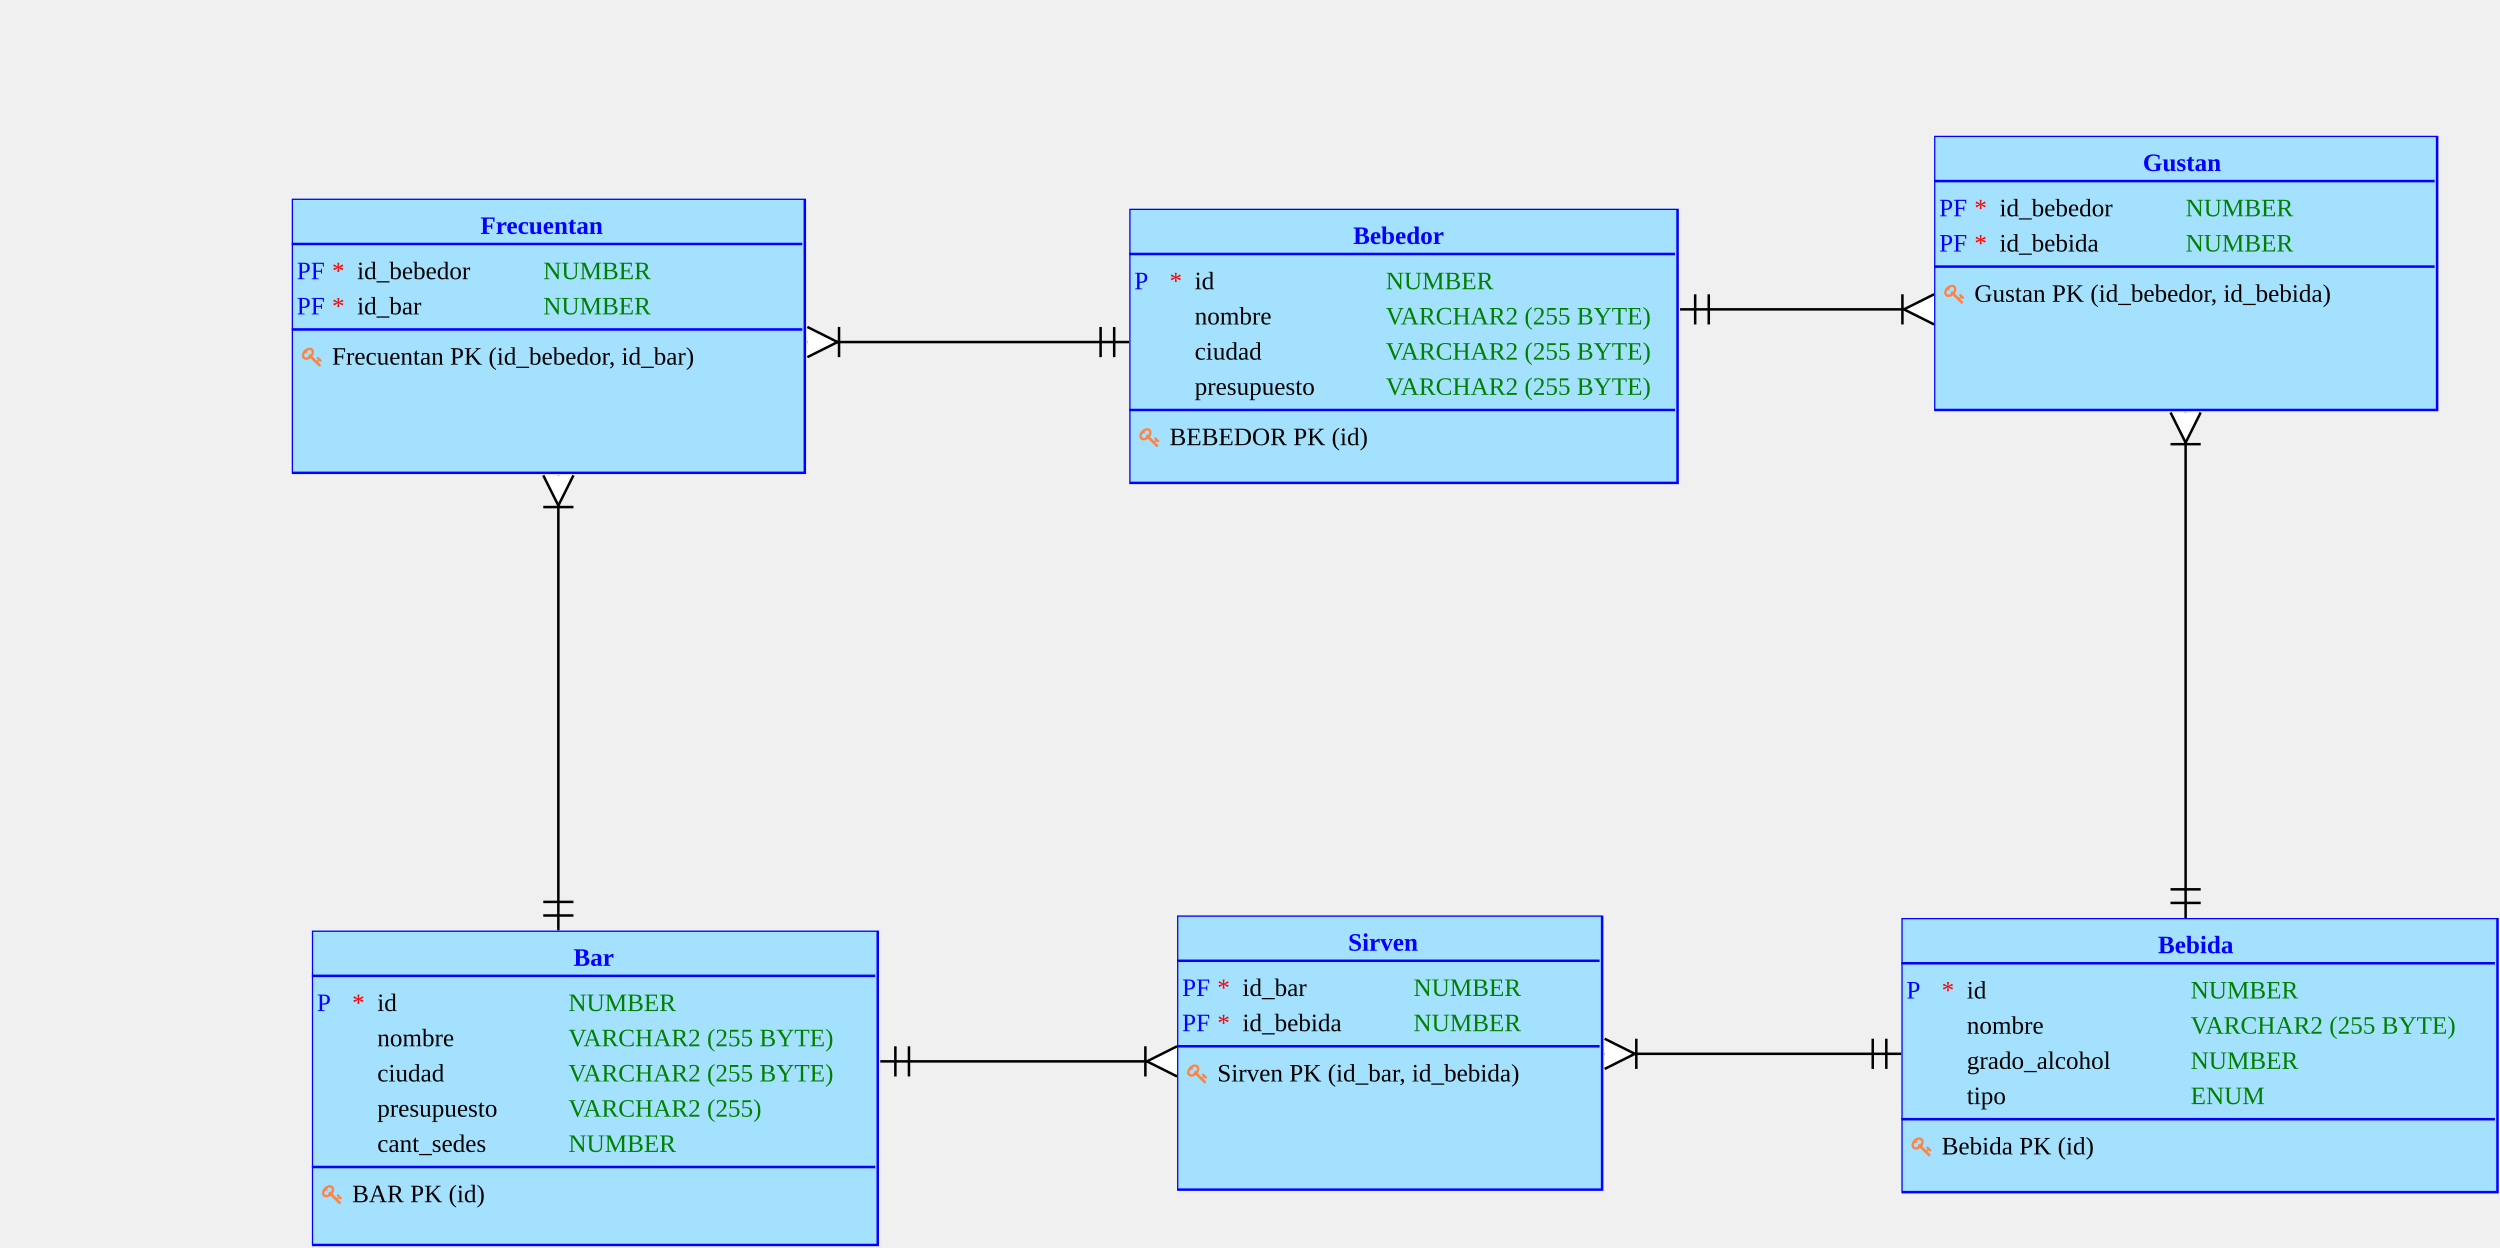
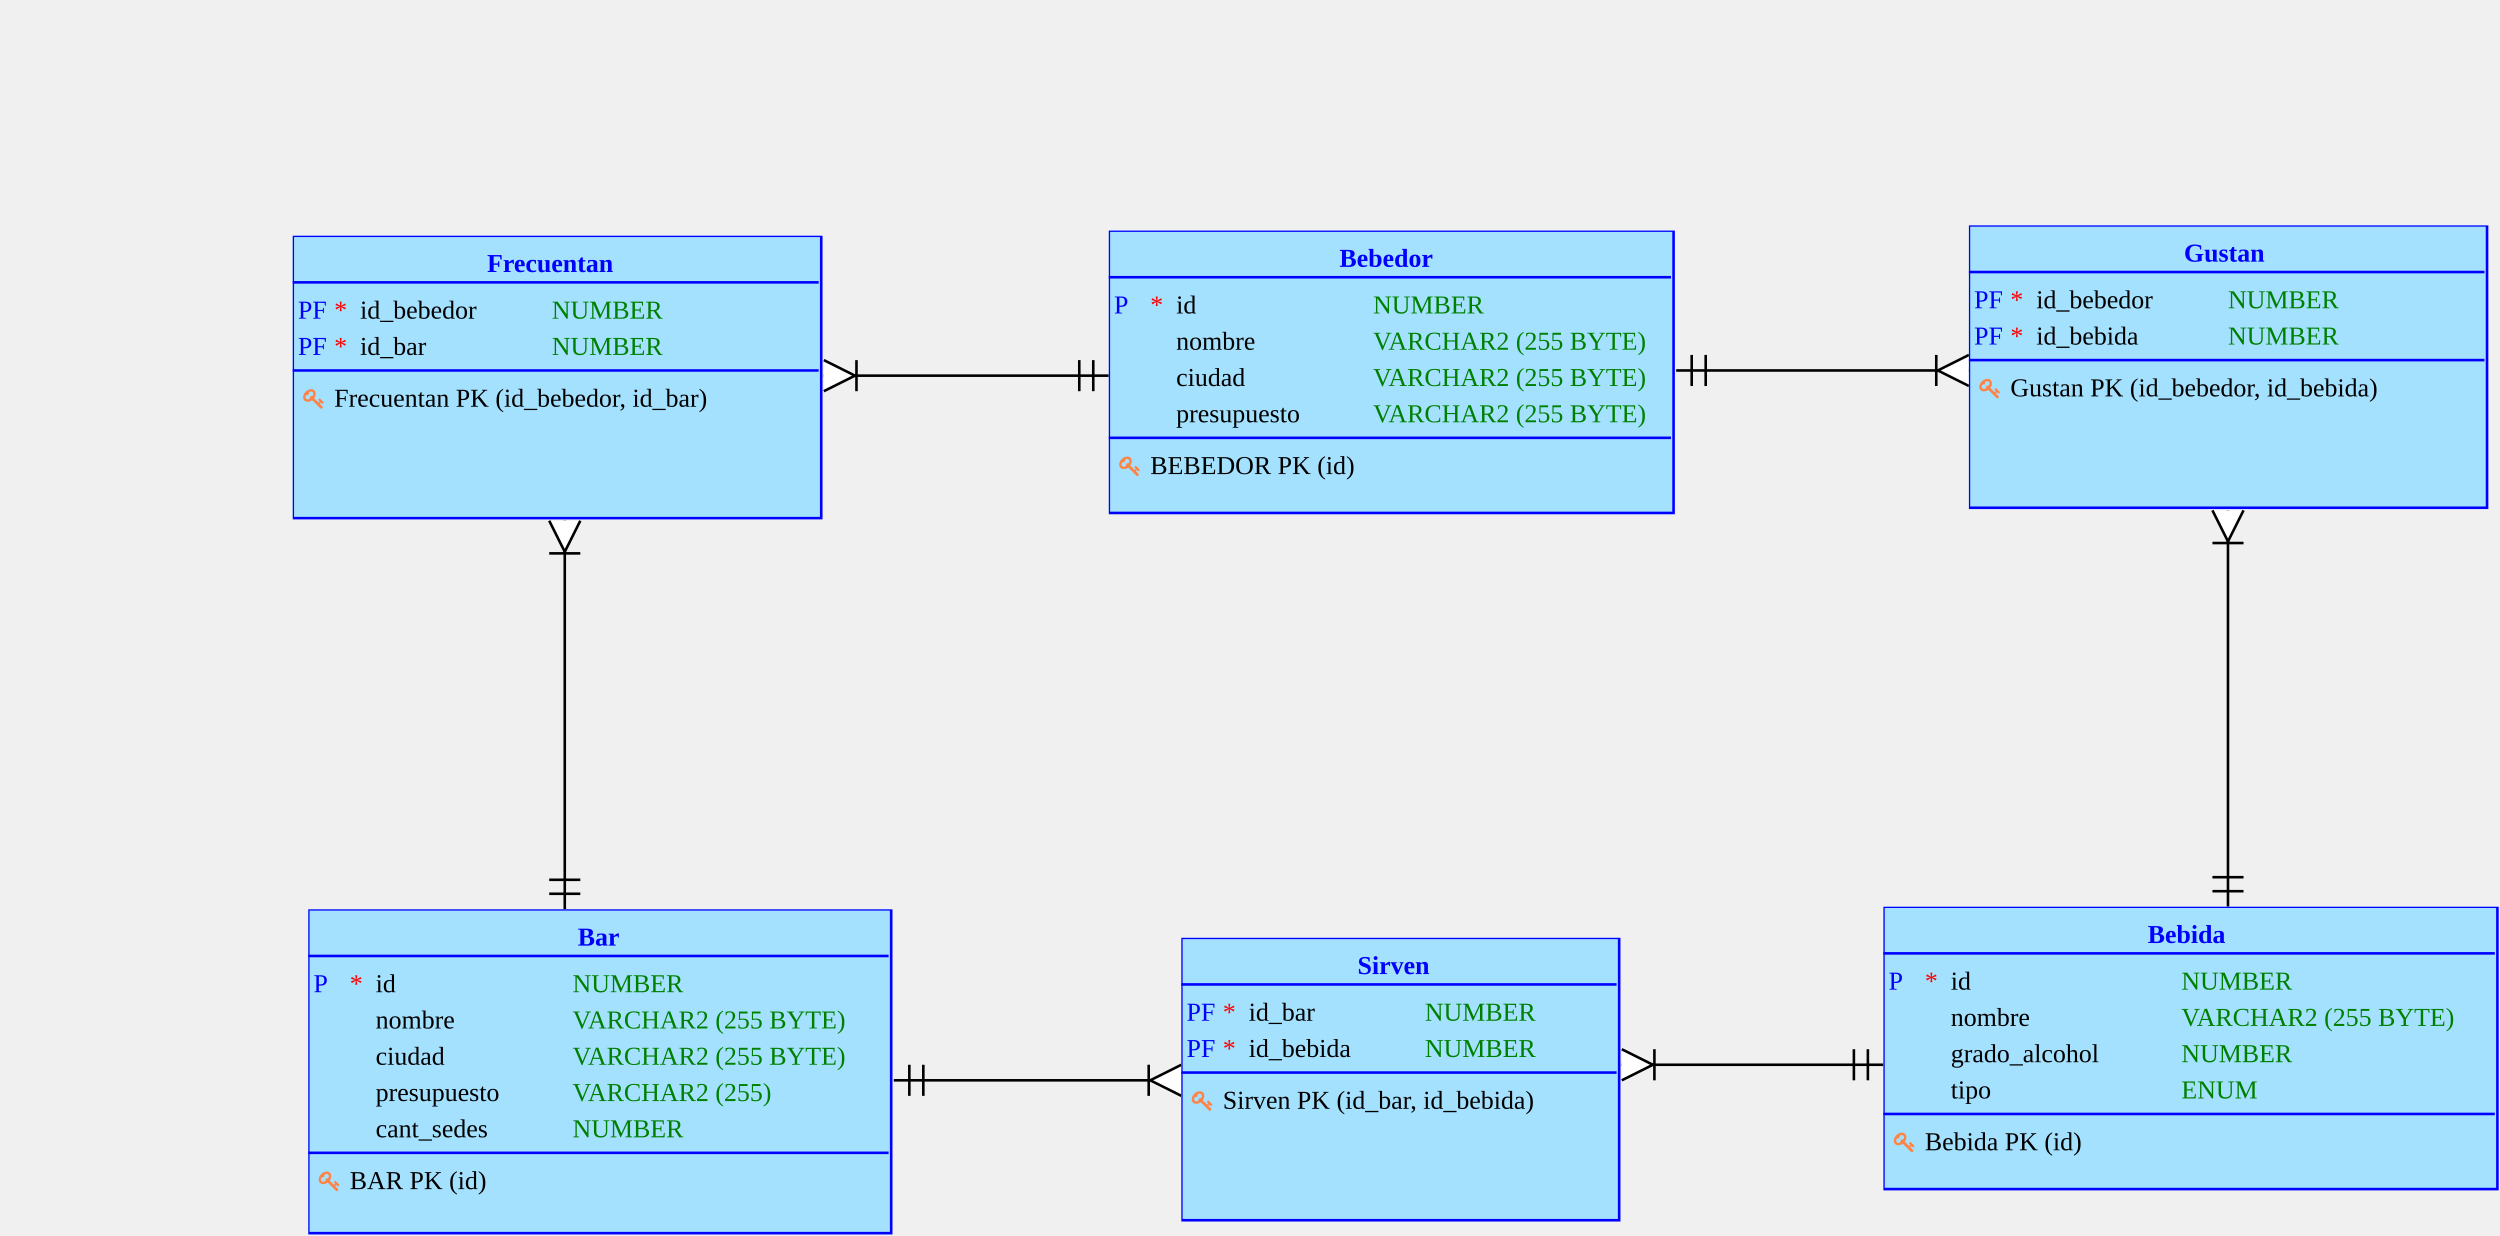
- <svg xmlns="http://www.w3.org/2000/svg" xmlns:xlink="http://www.w3.org/1999/xlink" version="1.1" width="994" height="496">
+ <svg xmlns="http://www.w3.org/2000/svg" xmlns:xlink="http://www.w3.org/1999/xlink" version="1.1" width="965" height="477">
  <defs id="dmw_defs">
    <svg id="fk_sym" viewBox="0 0 48.665 48.665" style="enable-background:new 0 0 48.665 48.665;">
      <g>
        <path d="M40.332,31.592c-2.377,0-4.515,1-6.033,2.598l-17.737-8.686c0.061-0.406,0.103-0.82,0.103-1.246    c0-0.414-0.04-0.818-0.098-1.215l17.711-8.589c1.519,1.609,3.666,2.619,6.054,2.619c4.603,0,8.333-3.731,8.333-8.333    c0-4.603-3.73-8.333-8.333-8.333s-8.333,3.73-8.333,8.333c0,0.414,0.04,0.817,0.098,1.215l-17.709,8.589    c-1.519-1.609-3.666-2.619-6.054-2.619C3.73,15.925,0,19.656,0,24.258c0,4.603,3.73,8.333,8.333,8.333    c2.377,0,4.515-1,6.033-2.596l17.736,8.685c-0.062,0.406-0.104,0.82-0.104,1.245c0,4.604,3.73,8.333,8.333,8.333    s8.333-3.729,8.333-8.333C48.665,35.322,44.935,31.592,40.332,31.592z" fill="#13bf3b" />
      </g>
    </svg>
    <svg id="pk_sym" viewBox="0 0 480.509 480.509" style="enable-background:new 0 0 480.509 480.509;">
      <g>
        <path d="M418.119,331.046c4.094,4.374,7.766,8.186,10.996,11.416c3.237,3.238,6.714,6.376,10.427,9.422   c3.71,3.042,6.427,4.568,8.135,4.568c3.241,0,9.517-4.661,18.843-13.99c9.328-9.321,13.989-15.604,13.989-18.842   c0-1.523-2.714-5.421-8.138-11.704c-5.421-6.276-12.364-13.702-20.838-22.271c-8.473-8.565-16.703-16.744-24.694-24.55   c-8.001-7.81-15.8-15.373-23.417-22.703c-7.611-7.327-11.992-11.56-13.135-12.703c-1.902-1.902-4.093-2.853-6.563-2.853   c-3.237,0-9.521,4.661-18.843,13.988c-9.328,9.322-13.989,15.605-13.989,18.843c0,1.711,1.522,4.421,4.568,8.138   c3.046,3.71,6.188,7.187,9.421,10.424c3.23,3.23,7.047,6.899,11.42,10.992c4.377,4.093,6.848,6.423,7.423,6.995l-27.408,27.404   L254.954,222.268c24.94-33.498,37.408-68.236,37.408-104.211c0-31.024-9.761-56.293-29.263-75.801   c-19.512-19.511-44.778-29.265-75.805-29.265c-30.454,0-60.244,9.042-89.363,27.119c-29.121,18.083-52.727,41.686-70.808,70.808   C9.042,140.038,0,169.828,0,200.28c0,31.029,9.753,56.286,29.265,75.803c19.511,19.517,44.777,29.27,75.801,29.27   c35.976,0,70.71-12.467,104.212-37.407l191.574,191.579c5.332,5.328,11.796,7.994,19.417,7.994c7.991,0,15.704-3.72,23.12-11.14   c7.426-7.426,11.143-15.129,11.143-23.127c0-7.617-2.666-14.092-7.994-19.417l-62.811-62.811l27.405-27.404   C411.699,324.195,414.033,326.666,418.119,331.046z M221.556,161.458c-10.656,10.657-23.601,15.987-38.828,15.987   c-7.996,0-15.896-1.812-23.7-5.43c3.617,7.808,5.426,15.706,5.426,23.7c0,15.229-5.327,28.171-15.987,38.828   c-10.66,10.655-23.606,15.986-38.831,15.986c-15.227,0-28.168-5.325-38.828-15.986c-10.657-10.657-15.987-23.599-15.987-38.828   c0-15.227,5.327-28.171,15.987-38.828C81.464,146.23,94.409,140.9,109.636,140.9c7.992,0,15.893,1.809,23.695,5.424   c-3.616-7.804-5.424-15.706-5.424-23.699c0-15.227,5.327-28.171,15.987-38.828c10.66-10.657,23.604-15.987,38.831-15.987   c15.227,0,28.171,5.327,38.828,15.987c10.657,10.66,15.987,23.601,15.987,38.828C237.539,137.852,232.209,150.797,221.556,161.458z   " fill="#ff8345" />
      </g>
    </svg>
    <svg id="uk_sym" viewBox="0 0 490 490" style="enable-background:new 0 0 490 490;">
      <g>
        <polygon points="236.99,11.41 0,246.348 236.99,478.678 236.99,350.609 129.864,245 236.99,139.391  " fill="#0064fb" />
        <polygon points="253.01,478.59 490,243.651 253.01,11.322 253.01,139.391 360.136,245 253.01,350.609  " fill="#0064fb" />
      </g>
    </svg>
    <svg id="link_sym" viewBox="0 0 1000 900" style="enable-background:new 0 0 1000 900;">
      <g>
        <path fill="black" d="M660.224 422.656c6.976 16.192-0.512 35.008-16.768 42.048-16.128 6.976-34.944-0.448-41.984-16.768-8.448-19.776-20.736-37.696-36.224-53.248-64.64-64.64-177.344-64.64-241.92 0l-145.216 145.28c-66.688 66.688-66.688 175.232 0 241.984 66.688 66.688 175.104 66.752 241.92 0l92.8-92.864c12.48-12.48 32.768-12.48 45.248 0s12.48 32.768 0 45.248l-92.8 92.864c-91.648 91.648-240.832 91.52-332.416 0-91.712-91.648-91.712-240.832 0-332.48l145.216-145.28c44.352-44.416 103.424-68.864 166.272-68.864s121.792 24.448 166.208 68.864c21.248 21.312 38.016 45.952 49.664 73.216zM891.136 401.344l-145.216 145.216c-88.768 88.832-243.712 88.832-332.416 0-21.312-21.312-38.080-45.952-49.728-73.216-7.040-16.256 0.448-35.072 16.704-42.048 16.064-6.784 35.008 0.512 41.984 16.768 8.512 19.776 20.8 37.696 36.288 53.248 64.64 64.64 177.344 64.64 241.92 0l145.216-145.216c66.688-66.688 66.688-175.232 0-241.984-66.752-66.624-175.168-66.688-241.92 0l-92.8 92.864c-12.48 12.48-32.768 12.48-45.248 0s-12.48-32.768 0-45.248l92.8-92.864c45.824-45.824 105.984-68.736 166.208-68.736s120.448 22.912 166.272 68.736c91.584 91.648 91.584 240.768-0.064 332.48z" />
      </g>
    </svg>
    <clipPath clipPathUnits="userSpaceOnUse" id="clipPath1_0_">
      <rect x="0" y="0" width="226" height="126" />
    </clipPath>
    <clipPath clipPathUnits="userSpaceOnUse" id="clipPath6_0_">
      <rect x="0" y="0" width="170" height="110" />
    </clipPath>
    <clipPath clipPathUnits="userSpaceOnUse" id="clipPath2_0_">
      <rect x="0" y="0" width="219" height="110" />
    </clipPath>
    <clipPath clipPathUnits="userSpaceOnUse" id="clipPath4_0_">
      <rect x="0" y="0" width="205" height="110" />
    </clipPath>
    <clipPath clipPathUnits="userSpaceOnUse" id="clipPath5_0_">
      <rect x="0" y="0" width="201" height="110" />
    </clipPath>
    <clipPath clipPathUnits="userSpaceOnUse" id="clipPath3_0_">
      <rect x="0" y="0" width="238" height="110" />
    </clipPath>
  </defs>
  <g stroke-linecap="butt">
-     <path stroke="rgb(0,0,0)" fill="none" stroke-opacity="1.0" stroke-width="1" d="M869 365 L869 164" />
-     <path stroke-dasharray="none" d="M863.0 359.0 L875.0 359.0 M863.0 353.6 L875.0 353.6" fill="white" stroke-width="1" stroke-opacity="1.0" stroke="rgb(0,0,0)" />
-     <path stroke-dasharray="none" d="M875.0 164.0 L869.0 176.0 L863.0 164.0 M875.0 176.6 L863.0 176.6" fill="white" stroke-width="1" stroke-opacity="1.0" stroke="rgb(0,0,0)" />
-   </g>
-   <g stroke-linecap="butt">
-     <path stroke="rgb(0,0,0)" fill="none" stroke-opacity="1.0" stroke-width="1" d="M222 370 L222 189" />
-     <path stroke-dasharray="none" d="M216.0 364.0 L228.0 364.0 M216.0 358.6 L228.0 358.6" fill="white" stroke-width="1" stroke-opacity="1.0" stroke="rgb(0,0,0)" />
-     <path stroke-dasharray="none" d="M228.0 189.0 L222.0 201.0 L216.0 189.0 M228.0 201.6 L216.0 201.6" fill="white" stroke-width="1" stroke-opacity="1.0" stroke="rgb(0,0,0)" />
-   </g>
-   <g stroke-linecap="butt">
-     <path stroke="rgb(0,0,0)" fill="none" stroke-opacity="1.0" stroke-width="1" d="M449 136 L321 136" />
-     <path stroke-dasharray="none" d="M443.0 142.0 L443.0 130.0 M437.6 142.0 L437.6 130.0" fill="white" stroke-width="1" stroke-opacity="1.0" stroke="rgb(0,0,0)" />
-     <path stroke-dasharray="none" d="M321.0 130.0 L333.0 136.0 L321.0 142.0 M333.6 130.0 L333.6 142.0" fill="white" stroke-width="1" stroke-opacity="1.0" stroke="rgb(0,0,0)" />
-   </g>
-   <g stroke-linecap="butt">
-     <path stroke="rgb(0,0,0)" fill="none" stroke-opacity="1.0" stroke-width="1" d="M668 123 L769 123" />
-     <path stroke-dasharray="none" d="M674.0 117.0 L674.0 129.0 M679.4 117.0 L679.4 129.0" fill="white" stroke-width="1" stroke-opacity="1.0" stroke="rgb(0,0,0)" />
-     <path stroke-dasharray="none" d="M769.0 129.0 L757.0 123.0 L769.0 117.0 M756.4 129.0 L756.4 117.0" fill="white" stroke-width="1" stroke-opacity="1.0" stroke="rgb(0,0,0)" />
-   </g>
-   <g stroke-linecap="butt">
-     <path stroke="rgb(0,0,0)" fill="none" stroke-opacity="1.0" stroke-width="1" d="M350 422 L468 422" />
-     <path stroke-dasharray="none" d="M356.0 416.0 L356.0 428.0 M361.4 416.0 L361.4 428.0" fill="white" stroke-width="1" stroke-opacity="1.0" stroke="rgb(0,0,0)" />
-     <path stroke-dasharray="none" d="M468.0 428.0 L456.0 422.0 L468.0 416.0 M455.4 428.0 L455.4 416.0" fill="white" stroke-width="1" stroke-opacity="1.0" stroke="rgb(0,0,0)" />
-   </g>
-   <g stroke-linecap="butt">
-     <path stroke="rgb(0,0,0)" fill="none" stroke-opacity="1.0" stroke-width="1" d="M756 419 L638 419" />
-     <path stroke-dasharray="none" d="M750.0 425.0 L750.0 413.0 M744.6 425.0 L744.6 413.0" fill="white" stroke-width="1" stroke-opacity="1.0" stroke="rgb(0,0,0)" />
-     <path stroke-dasharray="none" d="M638.0 413.0 L650.0 419.0 L638.0 425.0 M650.6 413.0 L650.6 425.0" fill="white" stroke-width="1" stroke-opacity="1.0" stroke="rgb(0,0,0)" />
-   </g>
-   <g fill="rgb(164,225,255)" stroke="rgb(0,0,255)" fill-opacity="1.0" stroke-opacity="1.0" clip-path="url(#clipPath4_0_)" transform="translate(116,79)">
+     <path stroke="rgb(0,0,0)" fill="none" stroke-opacity="1.0" stroke-width="1" d="M860 350 L860 197" />
+     <path stroke-dasharray="none" d="M854.0 344.0 L866.0 344.0 M854.0 338.6 L866.0 338.6" fill="white" stroke-width="1" stroke-opacity="1.0" stroke="rgb(0,0,0)" />
+     <path stroke-dasharray="none" d="M866.0 197.0 L860.0 209.0 L854.0 197.0 M866.0 209.6 L854.0 209.6" fill="white" stroke-width="1" stroke-opacity="1.0" stroke="rgb(0,0,0)" />
+   </g>
+   <g stroke-linecap="butt">
+     <path stroke="rgb(0,0,0)" fill="none" stroke-opacity="1.0" stroke-width="1" d="M218 351 L218 201" />
+     <path stroke-dasharray="none" d="M212.0 345.0 L224.0 345.0 M212.0 339.6 L224.0 339.6" fill="white" stroke-width="1" stroke-opacity="1.0" stroke="rgb(0,0,0)" />
+     <path stroke-dasharray="none" d="M224.0 201.0 L218.0 213.0 L212.0 201.0 M224.0 213.6 L212.0 213.6" fill="white" stroke-width="1" stroke-opacity="1.0" stroke="rgb(0,0,0)" />
+   </g>
+   <g stroke-linecap="butt">
+     <path stroke="rgb(0,0,0)" fill="none" stroke-opacity="1.0" stroke-width="1" d="M428 145 L318 145" />
+     <path stroke-dasharray="none" d="M422.0 151.0 L422.0 139.0 M416.6 151.0 L416.6 139.0" fill="white" stroke-width="1" stroke-opacity="1.0" stroke="rgb(0,0,0)" />
+     <path stroke-dasharray="none" d="M318.0 139.0 L330.0 145.0 L318.0 151.0 M330.6 139.0 L330.6 151.0" fill="white" stroke-width="1" stroke-opacity="1.0" stroke="rgb(0,0,0)" />
+   </g>
+   <g stroke-linecap="butt">
+     <path stroke="rgb(0,0,0)" fill="none" stroke-opacity="1.0" stroke-width="1" d="M647 143 L760 143" />
+     <path stroke-dasharray="none" d="M653.0 137.0 L653.0 149.0 M658.4 137.0 L658.4 149.0" fill="white" stroke-width="1" stroke-opacity="1.0" stroke="rgb(0,0,0)" />
+     <path stroke-dasharray="none" d="M760.0 149.0 L748.0 143.0 L760.0 137.0 M747.4 149.0 L747.4 137.0" fill="white" stroke-width="1" stroke-opacity="1.0" stroke="rgb(0,0,0)" />
+   </g>
+   <g stroke-linecap="butt">
+     <path stroke="rgb(0,0,0)" fill="none" stroke-opacity="1.0" stroke-width="1" d="M345 417 L456 417" />
+     <path stroke-dasharray="none" d="M351.0 411.0 L351.0 423.0 M356.4 411.0 L356.4 423.0" fill="white" stroke-width="1" stroke-opacity="1.0" stroke="rgb(0,0,0)" />
+     <path stroke-dasharray="none" d="M456.0 423.0 L444.0 417.0 L456.0 411.0 M443.4 423.0 L443.4 411.0" fill="white" stroke-width="1" stroke-opacity="1.0" stroke="rgb(0,0,0)" />
+   </g>
+   <g stroke-linecap="butt">
+     <path stroke="rgb(0,0,0)" fill="none" stroke-opacity="1.0" stroke-width="1" d="M727 411 L626 411" />
+     <path stroke-dasharray="none" d="M721.0 417.0 L721.0 405.0 M715.6 417.0 L715.6 405.0" fill="white" stroke-width="1" stroke-opacity="1.0" stroke="rgb(0,0,0)" />
+     <path stroke-dasharray="none" d="M626.0 405.0 L638.0 411.0 L626.0 417.0 M638.6 405.0 L638.6 417.0" fill="white" stroke-width="1" stroke-opacity="1.0" stroke="rgb(0,0,0)" />
+   </g>
+   <g fill="rgb(164,225,255)" stroke="rgb(0,0,255)" fill-opacity="1.0" stroke-opacity="1.0" clip-path="url(#clipPath1_0_)" transform="translate(119,351)">
+     <rect x="0" y="0" width="225" height="125" />
+     <text id="2FC3D3DB-8BC6240CA427" x="104" y="14" fill="rgb(0,0,255)" font-weight="bold" fill-opacity="1.0" font-size="10" stroke="none">
+ Bar
+ </text>
+     <line x1="0" y1="18" x2="224" y2="18" fill="none" stroke="rgb(0,0,255)" />
+     <text x="16" y="32" fill="rgb(255,0,0)" fill-opacity="1.0" font-size="10" stroke="none">
+ *
+ </text>
+     <text x="2" y="32" fill="rgb(0,0,255)" fill-opacity="1.0" font-size="10" stroke="none">
+ P
+ </text>
+     <text x="26" y="32" fill="rgb(0,0,0)" fill-opacity="1.0" font-size="10" stroke="none">
+ id
+ </text>
+     <text x="102" y="32" fill="rgb(0,128,0)" fill-opacity="1.0" font-size="10" stroke="none">
+ NUMBER
+ </text>
+     <text x="16" y="46" fill="rgb(255,0,0)" fill-opacity="1.0" font-size="10" stroke="none">
+ 
+ </text>
+     <text x="26" y="46" fill="rgb(0,0,0)" fill-opacity="1.0" font-size="10" stroke="none">
+ nombre
+ </text>
+     <text x="102" y="46" fill="rgb(0,128,0)" fill-opacity="1.0" font-size="10" stroke="none">
+ VARCHAR2 (255 BYTE)
+ </text>
+     <text x="16" y="60" fill="rgb(255,0,0)" fill-opacity="1.0" font-size="10" stroke="none">
+ 
+ </text>
+     <text x="26" y="60" fill="rgb(0,0,0)" fill-opacity="1.0" font-size="10" stroke="none">
+ ciudad
+ </text>
+     <text x="102" y="60" fill="rgb(0,128,0)" fill-opacity="1.0" font-size="10" stroke="none">
+ VARCHAR2 (255 BYTE)
+ </text>
+     <text x="16" y="74" fill="rgb(255,0,0)" fill-opacity="1.0" font-size="10" stroke="none">
+ 
+ </text>
+     <text x="26" y="74" fill="rgb(0,0,0)" fill-opacity="1.0" font-size="10" stroke="none">
+ presupuesto
+ </text>
+     <text x="102" y="74" fill="rgb(0,128,0)" fill-opacity="1.0" font-size="10" stroke="none">
+ VARCHAR2 (255)
+ </text>
+     <text x="16" y="88" fill="rgb(255,0,0)" fill-opacity="1.0" font-size="10" stroke="none">
+ 
+ </text>
+     <text x="26" y="88" fill="rgb(0,0,0)" fill-opacity="1.0" font-size="10" stroke="none">
+ cant_sedes
+ </text>
+     <text x="102" y="88" fill="rgb(0,128,0)" fill-opacity="1.0" font-size="10" stroke="none">
+ NUMBER
+ </text>
+     <line x1="0" y1="94" x2="224" y2="94" fill="none" stroke="rgb(0,0,255)" />
+     <use xlink:href="#pk_sym" x="4" y="101" width="8" height="8" fill-opacity="1.0" />
+     <text x="16" y="108" fill="rgb(0,0,0)" fill-opacity="1.0" font-size="10" stroke="none">
+ BAR PK (id)
+ </text>
+   </g>
+   <g fill="rgb(164,225,255)" stroke="rgb(0,0,255)" fill-opacity="1.0" stroke-opacity="1.0" clip-path="url(#clipPath6_0_)" transform="translate(456,362)">
+     <rect x="0" y="0" width="169" height="109" />
+     <text id="5B64E7A8-4D05B6084CB6" x="68" y="14" fill="rgb(0,0,255)" font-weight="bold" fill-opacity="1.0" font-size="10" stroke="none">
+ Sirven
+ </text>
+     <line x1="0" y1="18" x2="168" y2="18" fill="none" stroke="rgb(0,0,255)" />
+     <text x="16" y="32" fill="rgb(255,0,0)" fill-opacity="1.0" font-size="10" stroke="none">
+ *
+ </text>
+     <text x="2" y="32" fill="rgb(0,0,255)" fill-opacity="1.0" font-size="10" stroke="none">
+ PF
+ </text>
+     <text x="26" y="32" fill="rgb(0,0,0)" fill-opacity="1.0" font-size="10" stroke="none">
+ id_bar
+ </text>
+     <text x="94" y="32" fill="rgb(0,128,0)" fill-opacity="1.0" font-size="10" stroke="none">
+ NUMBER
+ </text>
+     <text x="16" y="46" fill="rgb(255,0,0)" fill-opacity="1.0" font-size="10" stroke="none">
+ *
+ </text>
+     <text x="2" y="46" fill="rgb(0,0,255)" fill-opacity="1.0" font-size="10" stroke="none">
+ PF
+ </text>
+     <text x="26" y="46" fill="rgb(0,0,0)" fill-opacity="1.0" font-size="10" stroke="none">
+ id_bebida
+ </text>
+     <text x="94" y="46" fill="rgb(0,128,0)" fill-opacity="1.0" font-size="10" stroke="none">
+ NUMBER
+ </text>
+     <line x1="0" y1="52" x2="168" y2="52" fill="none" stroke="rgb(0,0,255)" />
+     <use xlink:href="#pk_sym" x="4" y="59" width="8" height="8" fill-opacity="1.0" />
+     <text x="16" y="66" fill="rgb(0,0,0)" fill-opacity="1.0" font-size="10" stroke="none">
+ Sirven PK (id_bar, id_bebida)
+ </text>
+   </g>
+   <g fill="rgb(164,225,255)" stroke="rgb(0,0,255)" fill-opacity="1.0" stroke-opacity="1.0" clip-path="url(#clipPath5_0_)" transform="translate(760,87)">
+     <rect x="0" y="0" width="200" height="109" />
+     <text id="B946D595-AA75B5410444" x="83" y="14" fill="rgb(0,0,255)" font-weight="bold" fill-opacity="1.0" font-size="10" stroke="none">
+ Gustan
+ </text>
+     <line x1="0" y1="18" x2="199" y2="18" fill="none" stroke="rgb(0,0,255)" />
+     <text x="16" y="32" fill="rgb(255,0,0)" fill-opacity="1.0" font-size="10" stroke="none">
+ *
+ </text>
+     <text x="2" y="32" fill="rgb(0,0,255)" fill-opacity="1.0" font-size="10" stroke="none">
+ PF
+ </text>
+     <text x="26" y="32" fill="rgb(0,0,0)" fill-opacity="1.0" font-size="10" stroke="none">
+ id_bebedor
+ </text>
+     <text x="100" y="32" fill="rgb(0,128,0)" fill-opacity="1.0" font-size="10" stroke="none">
+ NUMBER
+ </text>
+     <text x="16" y="46" fill="rgb(255,0,0)" fill-opacity="1.0" font-size="10" stroke="none">
+ *
+ </text>
+     <text x="2" y="46" fill="rgb(0,0,255)" fill-opacity="1.0" font-size="10" stroke="none">
+ PF
+ </text>
+     <text x="26" y="46" fill="rgb(0,0,0)" fill-opacity="1.0" font-size="10" stroke="none">
+ id_bebida
+ </text>
+     <text x="100" y="46" fill="rgb(0,128,0)" fill-opacity="1.0" font-size="10" stroke="none">
+ NUMBER
+ </text>
+     <line x1="0" y1="52" x2="199" y2="52" fill="none" stroke="rgb(0,0,255)" />
+     <use xlink:href="#pk_sym" x="4" y="59" width="8" height="8" fill-opacity="1.0" />
+     <text x="16" y="66" fill="rgb(0,0,0)" fill-opacity="1.0" font-size="10" stroke="none">
+ Gustan PK (id_bebedor, id_bebida)
+ </text>
+   </g>
+   <g fill="rgb(164,225,255)" stroke="rgb(0,0,255)" fill-opacity="1.0" stroke-opacity="1.0" clip-path="url(#clipPath4_0_)" transform="translate(113,91)">
    <rect x="0" y="0" width="204" height="109" />
    <text id="A4BEEBD9-0BC37E1BF63A" x="75" y="14" fill="rgb(0,0,255)" font-weight="bold" fill-opacity="1.0" font-size="10" stroke="none">
Frecuentan
</text>
    <line x1="0" y1="18" x2="203" y2="18" fill="none" stroke="rgb(0,0,255)" />
    <text x="16" y="32" fill="rgb(255,0,0)" fill-opacity="1.0" font-size="10" stroke="none">
*
</text>
    <text x="2" y="32" fill="rgb(0,0,255)" fill-opacity="1.0" font-size="10" stroke="none">
PF
</text>
    <text x="26" y="32" fill="rgb(0,0,0)" fill-opacity="1.0" font-size="10" stroke="none">
id_bebedor
</text>
    <text x="100" y="32" fill="rgb(0,128,0)" fill-opacity="1.0" font-size="10" stroke="none">
NUMBER
</text>
    <text x="16" y="46" fill="rgb(255,0,0)" fill-opacity="1.0" font-size="10" stroke="none">
*
</text>
    <text x="2" y="46" fill="rgb(0,0,255)" fill-opacity="1.0" font-size="10" stroke="none">
PF
</text>
    <text x="26" y="46" fill="rgb(0,0,0)" fill-opacity="1.0" font-size="10" stroke="none">
id_bar
</text>
    <text x="100" y="46" fill="rgb(0,128,0)" fill-opacity="1.0" font-size="10" stroke="none">
NUMBER
</text>
    <line x1="0" y1="52" x2="203" y2="52" fill="none" stroke="rgb(0,0,255)" />
    <use xlink:href="#pk_sym" x="4" y="59" width="8" height="8" fill-opacity="1.0" />
    <text x="16" y="66" fill="rgb(0,0,0)" fill-opacity="1.0" font-size="10" stroke="none">
Frecuentan PK (id_bebedor, id_bar)
</text>
  </g>
-   <g fill="rgb(164,225,255)" stroke="rgb(0,0,255)" fill-opacity="1.0" stroke-opacity="1.0" clip-path="url(#clipPath5_0_)" transform="translate(769,54)">
-     <rect x="0" y="0" width="200" height="109" />
-     <text id="B946D595-AA75B5410444" x="83" y="14" fill="rgb(0,0,255)" font-weight="bold" fill-opacity="1.0" font-size="10" stroke="none">
- Gustan
- </text>
-     <line x1="0" y1="18" x2="199" y2="18" fill="none" stroke="rgb(0,0,255)" />
-     <text x="16" y="32" fill="rgb(255,0,0)" fill-opacity="1.0" font-size="10" stroke="none">
- *
- </text>
-     <text x="2" y="32" fill="rgb(0,0,255)" fill-opacity="1.0" font-size="10" stroke="none">
- PF
- </text>
-     <text x="26" y="32" fill="rgb(0,0,0)" fill-opacity="1.0" font-size="10" stroke="none">
- id_bebedor
- </text>
-     <text x="100" y="32" fill="rgb(0,128,0)" fill-opacity="1.0" font-size="10" stroke="none">
- NUMBER
- </text>
-     <text x="16" y="46" fill="rgb(255,0,0)" fill-opacity="1.0" font-size="10" stroke="none">
- *
- </text>
-     <text x="2" y="46" fill="rgb(0,0,255)" fill-opacity="1.0" font-size="10" stroke="none">
- PF
- </text>
-     <text x="26" y="46" fill="rgb(0,0,0)" fill-opacity="1.0" font-size="10" stroke="none">
- id_bebida
- </text>
-     <text x="100" y="46" fill="rgb(0,128,0)" fill-opacity="1.0" font-size="10" stroke="none">
- NUMBER
- </text>
-     <line x1="0" y1="52" x2="199" y2="52" fill="none" stroke="rgb(0,0,255)" />
-     <use xlink:href="#pk_sym" x="4" y="59" width="8" height="8" fill-opacity="1.0" />
-     <text x="16" y="66" fill="rgb(0,0,0)" fill-opacity="1.0" font-size="10" stroke="none">
- Gustan PK (id_bebedor, id_bebida)
- </text>
-   </g>
-   <g fill="rgb(164,225,255)" stroke="rgb(0,0,255)" fill-opacity="1.0" stroke-opacity="1.0" clip-path="url(#clipPath6_0_)" transform="translate(468,364)">
-     <rect x="0" y="0" width="169" height="109" />
-     <text id="5B64E7A8-4D05B6084CB6" x="68" y="14" fill="rgb(0,0,255)" font-weight="bold" fill-opacity="1.0" font-size="10" stroke="none">
- Sirven
- </text>
-     <line x1="0" y1="18" x2="168" y2="18" fill="none" stroke="rgb(0,0,255)" />
-     <text x="16" y="32" fill="rgb(255,0,0)" fill-opacity="1.0" font-size="10" stroke="none">
- *
- </text>
-     <text x="2" y="32" fill="rgb(0,0,255)" fill-opacity="1.0" font-size="10" stroke="none">
- PF
- </text>
-     <text x="26" y="32" fill="rgb(0,0,0)" fill-opacity="1.0" font-size="10" stroke="none">
- id_bar
- </text>
-     <text x="94" y="32" fill="rgb(0,128,0)" fill-opacity="1.0" font-size="10" stroke="none">
- NUMBER
- </text>
-     <text x="16" y="46" fill="rgb(255,0,0)" fill-opacity="1.0" font-size="10" stroke="none">
- *
- </text>
-     <text x="2" y="46" fill="rgb(0,0,255)" fill-opacity="1.0" font-size="10" stroke="none">
- PF
- </text>
-     <text x="26" y="46" fill="rgb(0,0,0)" fill-opacity="1.0" font-size="10" stroke="none">
- id_bebida
- </text>
-     <text x="94" y="46" fill="rgb(0,128,0)" fill-opacity="1.0" font-size="10" stroke="none">
- NUMBER
- </text>
-     <line x1="0" y1="52" x2="168" y2="52" fill="none" stroke="rgb(0,0,255)" />
-     <use xlink:href="#pk_sym" x="4" y="59" width="8" height="8" fill-opacity="1.0" />
-     <text x="16" y="66" fill="rgb(0,0,0)" fill-opacity="1.0" font-size="10" stroke="none">
- Sirven PK (id_bar, id_bebida)
- </text>
-   </g>
-   <g fill="rgb(164,225,255)" stroke="rgb(0,0,255)" fill-opacity="1.0" stroke-opacity="1.0" clip-path="url(#clipPath1_0_)" transform="translate(124,370)">
-     <rect x="0" y="0" width="225" height="125" />
-     <text id="2FC3D3DB-8BC6240CA427" x="104" y="14" fill="rgb(0,0,255)" font-weight="bold" fill-opacity="1.0" font-size="10" stroke="none">
- Bar
- </text>
-     <line x1="0" y1="18" x2="224" y2="18" fill="none" stroke="rgb(0,0,255)" />
-     <text x="16" y="32" fill="rgb(255,0,0)" fill-opacity="1.0" font-size="10" stroke="none">
- *
- </text>
-     <text x="2" y="32" fill="rgb(0,0,255)" fill-opacity="1.0" font-size="10" stroke="none">
- P
- </text>
-     <text x="26" y="32" fill="rgb(0,0,0)" fill-opacity="1.0" font-size="10" stroke="none">
- id
- </text>
-     <text x="102" y="32" fill="rgb(0,128,0)" fill-opacity="1.0" font-size="10" stroke="none">
- NUMBER
- </text>
-     <text x="16" y="46" fill="rgb(255,0,0)" fill-opacity="1.0" font-size="10" stroke="none">
- 
- </text>
-     <text x="26" y="46" fill="rgb(0,0,0)" fill-opacity="1.0" font-size="10" stroke="none">
- nombre
- </text>
-     <text x="102" y="46" fill="rgb(0,128,0)" fill-opacity="1.0" font-size="10" stroke="none">
- VARCHAR2 (255 BYTE)
- </text>
-     <text x="16" y="60" fill="rgb(255,0,0)" fill-opacity="1.0" font-size="10" stroke="none">
- 
- </text>
-     <text x="26" y="60" fill="rgb(0,0,0)" fill-opacity="1.0" font-size="10" stroke="none">
- ciudad
- </text>
-     <text x="102" y="60" fill="rgb(0,128,0)" fill-opacity="1.0" font-size="10" stroke="none">
- VARCHAR2 (255 BYTE)
- </text>
-     <text x="16" y="74" fill="rgb(255,0,0)" fill-opacity="1.0" font-size="10" stroke="none">
- 
- </text>
-     <text x="26" y="74" fill="rgb(0,0,0)" fill-opacity="1.0" font-size="10" stroke="none">
- presupuesto
- </text>
-     <text x="102" y="74" fill="rgb(0,128,0)" fill-opacity="1.0" font-size="10" stroke="none">
- VARCHAR2 (255)
- </text>
-     <text x="16" y="88" fill="rgb(255,0,0)" fill-opacity="1.0" font-size="10" stroke="none">
- 
- </text>
-     <text x="26" y="88" fill="rgb(0,0,0)" fill-opacity="1.0" font-size="10" stroke="none">
- cant_sedes
- </text>
-     <text x="102" y="88" fill="rgb(0,128,0)" fill-opacity="1.0" font-size="10" stroke="none">
- NUMBER
- </text>
-     <line x1="0" y1="94" x2="224" y2="94" fill="none" stroke="rgb(0,0,255)" />
-     <use xlink:href="#pk_sym" x="4" y="101" width="8" height="8" fill-opacity="1.0" />
-     <text x="16" y="108" fill="rgb(0,0,0)" fill-opacity="1.0" font-size="10" stroke="none">
- BAR PK (id)
- </text>
-   </g>
-   <g fill="rgb(164,225,255)" stroke="rgb(0,0,255)" fill-opacity="1.0" stroke-opacity="1.0" clip-path="url(#clipPath3_0_)" transform="translate(756,365)">
+   <g fill="rgb(164,225,255)" stroke="rgb(0,0,255)" fill-opacity="1.0" stroke-opacity="1.0" clip-path="url(#clipPath3_0_)" transform="translate(727,350)">
    <rect x="0" y="0" width="237" height="109" />
    <text id="C0583877-FB5B814A40C7" x="102" y="14" fill="rgb(0,0,255)" font-weight="bold" fill-opacity="1.0" font-size="10" stroke="none">
Bebida
</text>
    <line x1="0" y1="18" x2="236" y2="18" fill="none" stroke="rgb(0,0,255)" />
    <text x="16" y="32" fill="rgb(255,0,0)" fill-opacity="1.0" font-size="10" stroke="none">
*
</text>
    <text x="2" y="32" fill="rgb(0,0,255)" fill-opacity="1.0" font-size="10" stroke="none">
P
</text>
    <text x="26" y="32" fill="rgb(0,0,0)" fill-opacity="1.0" font-size="10" stroke="none">
id
</text>
    <text x="115" y="32" fill="rgb(0,128,0)" fill-opacity="1.0" font-size="10" stroke="none">
NUMBER
</text>
    <text x="16" y="46" fill="rgb(255,0,0)" fill-opacity="1.0" font-size="10" stroke="none">

</text>
    <text x="26" y="46" fill="rgb(0,0,0)" fill-opacity="1.0" font-size="10" stroke="none">
nombre
</text>
    <text x="115" y="46" fill="rgb(0,128,0)" fill-opacity="1.0" font-size="10" stroke="none">
VARCHAR2 (255 BYTE)
</text>
    <text x="16" y="60" fill="rgb(255,0,0)" fill-opacity="1.0" font-size="10" stroke="none">

</text>
    <text x="26" y="60" fill="rgb(0,0,0)" fill-opacity="1.0" font-size="10" stroke="none">
grado_alcohol
</text>
    <text x="115" y="60" fill="rgb(0,128,0)" fill-opacity="1.0" font-size="10" stroke="none">
NUMBER
</text>
    <text x="16" y="74" fill="rgb(255,0,0)" fill-opacity="1.0" font-size="10" stroke="none">

</text>
    <text x="26" y="74" fill="rgb(0,0,0)" fill-opacity="1.0" font-size="10" stroke="none">
tipo
</text>
    <text x="115" y="74" fill="rgb(0,128,0)" fill-opacity="1.0" font-size="10" stroke="none">
ENUM
</text>
    <line x1="0" y1="80" x2="236" y2="80" fill="none" stroke="rgb(0,0,255)" />
    <use xlink:href="#pk_sym" x="4" y="87" width="8" height="8" fill-opacity="1.0" />
    <text x="16" y="94" fill="rgb(0,0,0)" fill-opacity="1.0" font-size="10" stroke="none">
Bebida PK (id)
</text>
  </g>
-   <g fill="rgb(164,225,255)" stroke="rgb(0,0,255)" fill-opacity="1.0" stroke-opacity="1.0" clip-path="url(#clipPath2_0_)" transform="translate(449,83)">
+   <g fill="rgb(164,225,255)" stroke="rgb(0,0,255)" fill-opacity="1.0" stroke-opacity="1.0" clip-path="url(#clipPath2_0_)" transform="translate(428,89)">
    <rect x="0" y="0" width="218" height="109" />
    <text id="8252F54D-B35EB9839CC7" x="89" y="14" fill="rgb(0,0,255)" font-weight="bold" fill-opacity="1.0" font-size="10" stroke="none">
Bebedor
</text>
    <line x1="0" y1="18" x2="217" y2="18" fill="none" stroke="rgb(0,0,255)" />
    <text x="16" y="32" fill="rgb(255,0,0)" fill-opacity="1.0" font-size="10" stroke="none">
*
</text>
    <text x="2" y="32" fill="rgb(0,0,255)" fill-opacity="1.0" font-size="10" stroke="none">
P
</text>
    <text x="26" y="32" fill="rgb(0,0,0)" fill-opacity="1.0" font-size="10" stroke="none">
id
</text>
    <text x="102" y="32" fill="rgb(0,128,0)" fill-opacity="1.0" font-size="10" stroke="none">
NUMBER
</text>
    <text x="16" y="46" fill="rgb(255,0,0)" fill-opacity="1.0" font-size="10" stroke="none">

</text>
    <text x="26" y="46" fill="rgb(0,0,0)" fill-opacity="1.0" font-size="10" stroke="none">
nombre
</text>
    <text x="102" y="46" fill="rgb(0,128,0)" fill-opacity="1.0" font-size="10" stroke="none">
VARCHAR2 (255 BYTE)
</text>
    <text x="16" y="60" fill="rgb(255,0,0)" fill-opacity="1.0" font-size="10" stroke="none">

</text>
    <text x="26" y="60" fill="rgb(0,0,0)" fill-opacity="1.0" font-size="10" stroke="none">
ciudad
</text>
    <text x="102" y="60" fill="rgb(0,128,0)" fill-opacity="1.0" font-size="10" stroke="none">
VARCHAR2 (255 BYTE)
</text>
    <text x="16" y="74" fill="rgb(255,0,0)" fill-opacity="1.0" font-size="10" stroke="none">

</text>
    <text x="26" y="74" fill="rgb(0,0,0)" fill-opacity="1.0" font-size="10" stroke="none">
presupuesto
</text>
    <text x="102" y="74" fill="rgb(0,128,0)" fill-opacity="1.0" font-size="10" stroke="none">
VARCHAR2 (255 BYTE)
</text>
    <line x1="0" y1="80" x2="217" y2="80" fill="none" stroke="rgb(0,0,255)" />
    <use xlink:href="#pk_sym" x="4" y="87" width="8" height="8" fill-opacity="1.0" />
    <text x="16" y="94" fill="rgb(0,0,0)" fill-opacity="1.0" font-size="10" stroke="none">
BEBEDOR PK (id)
</text>
  </g>
</svg>
